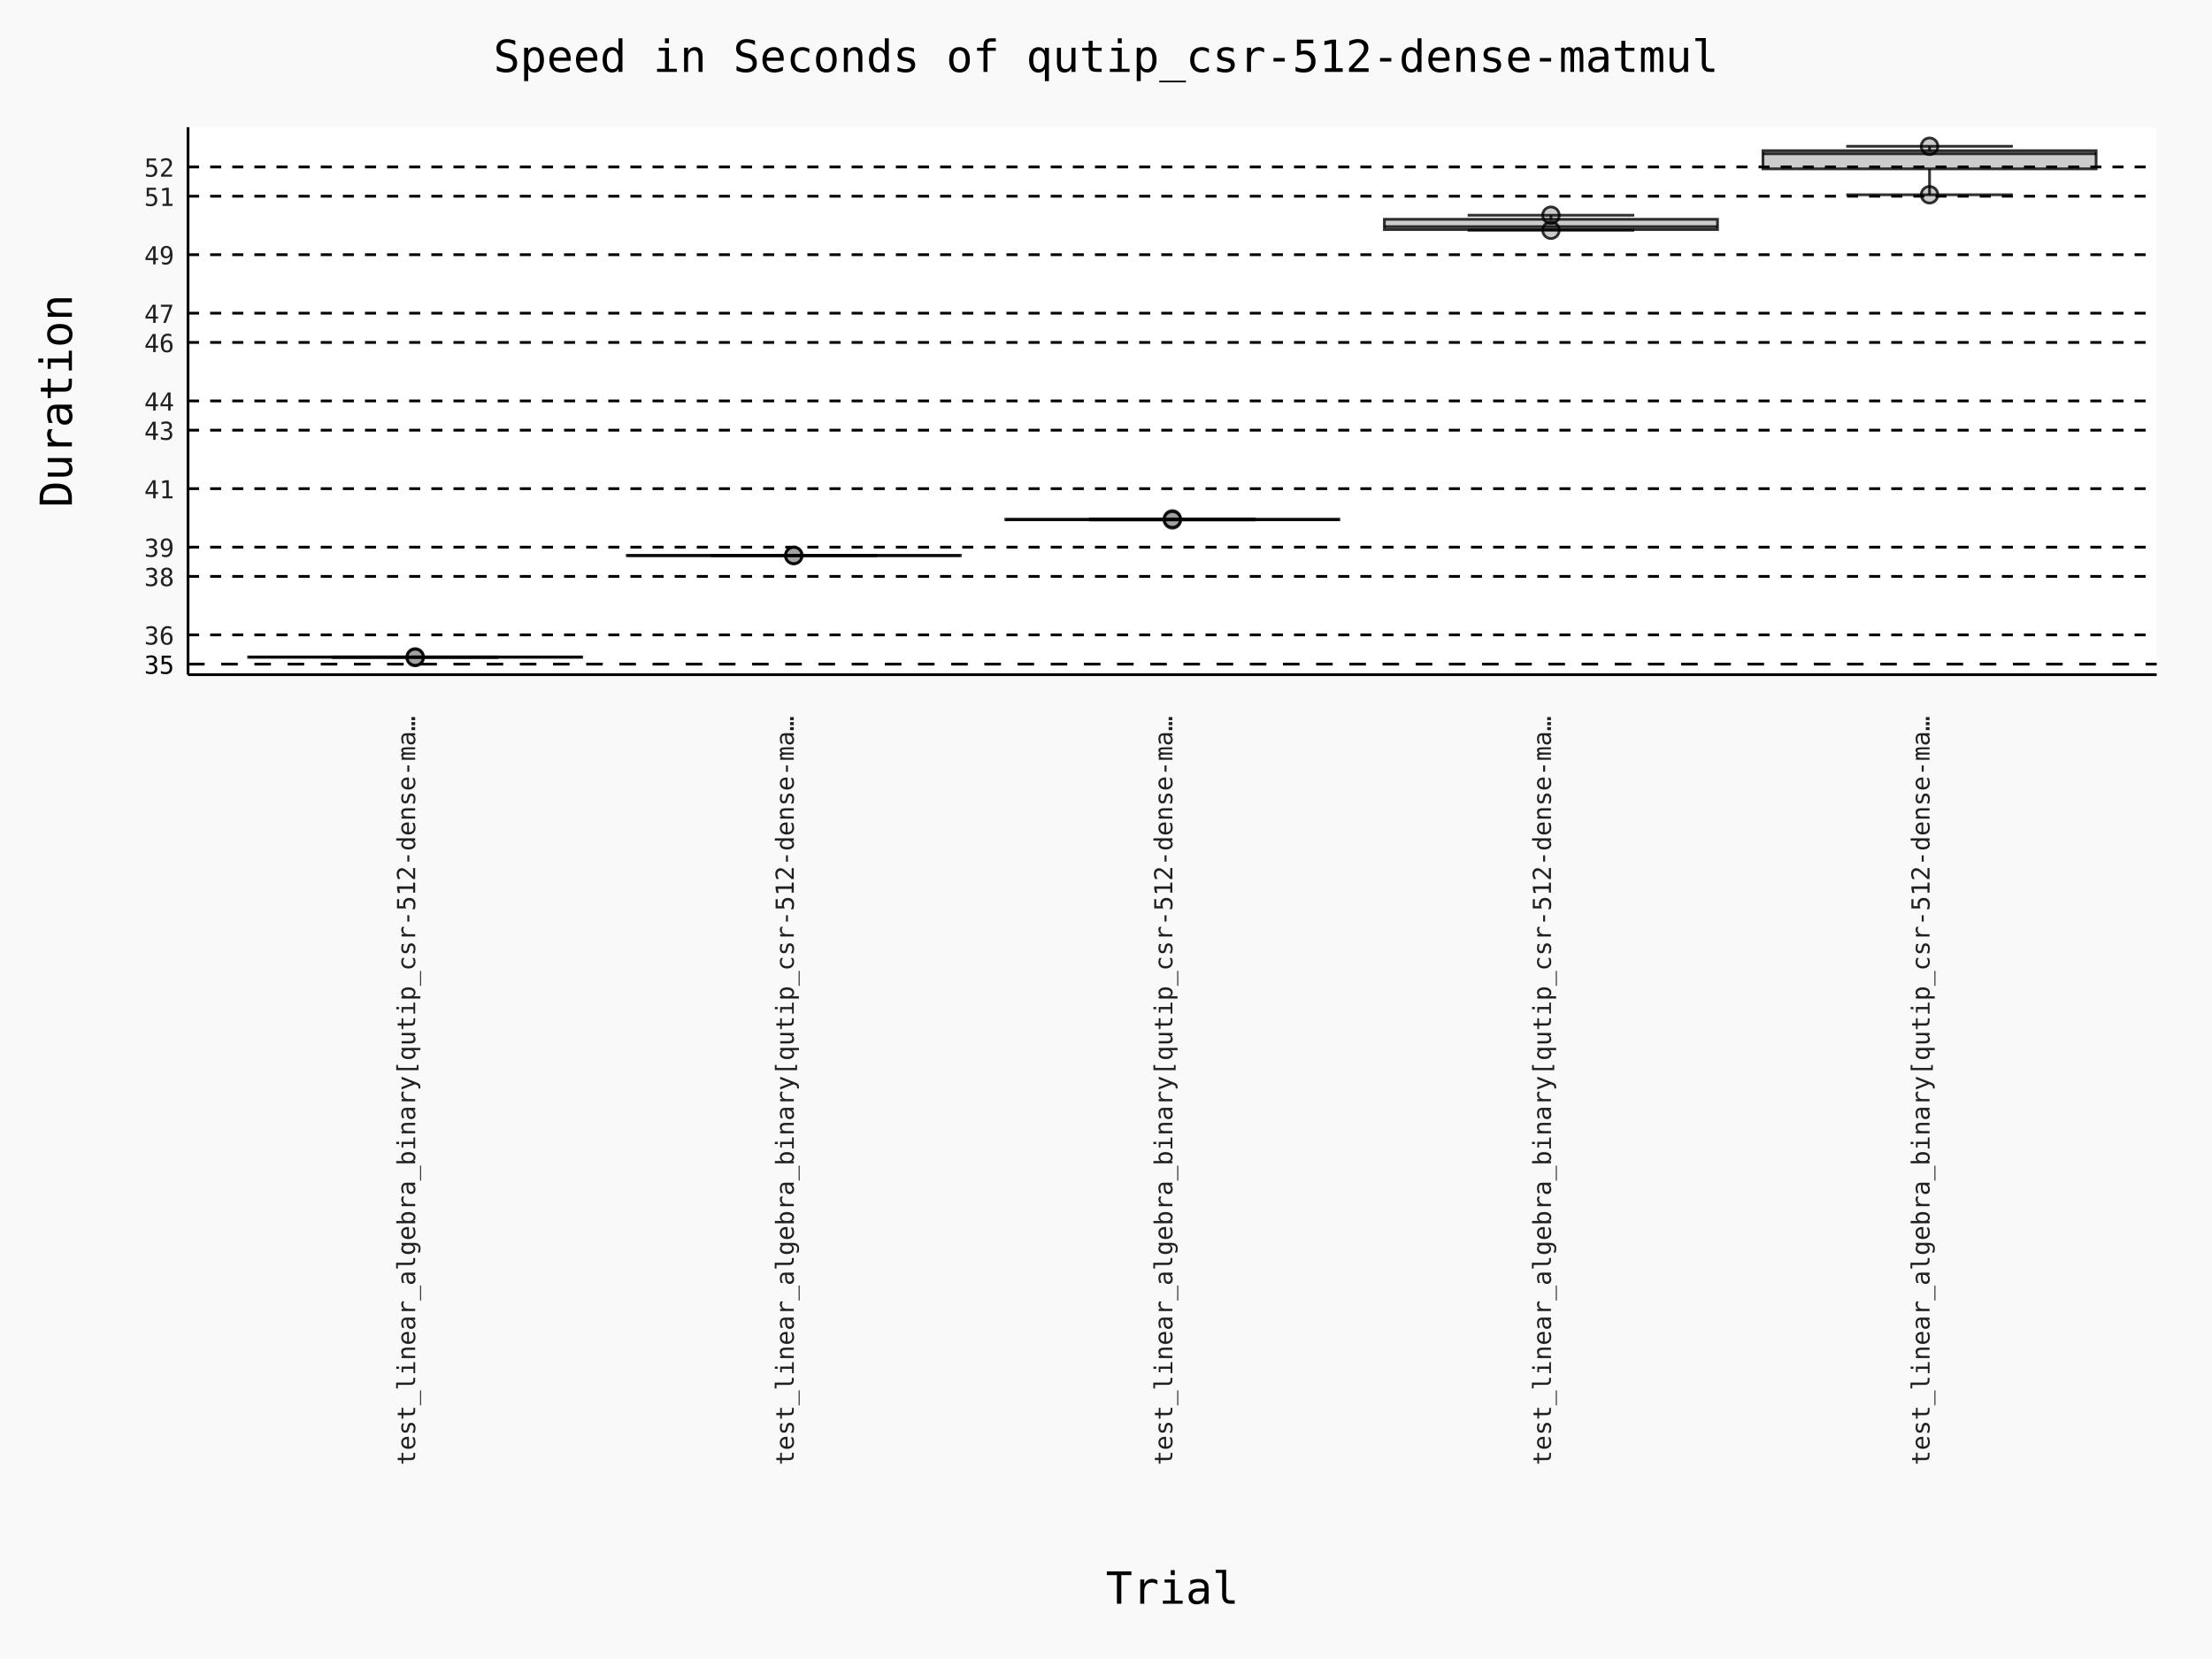
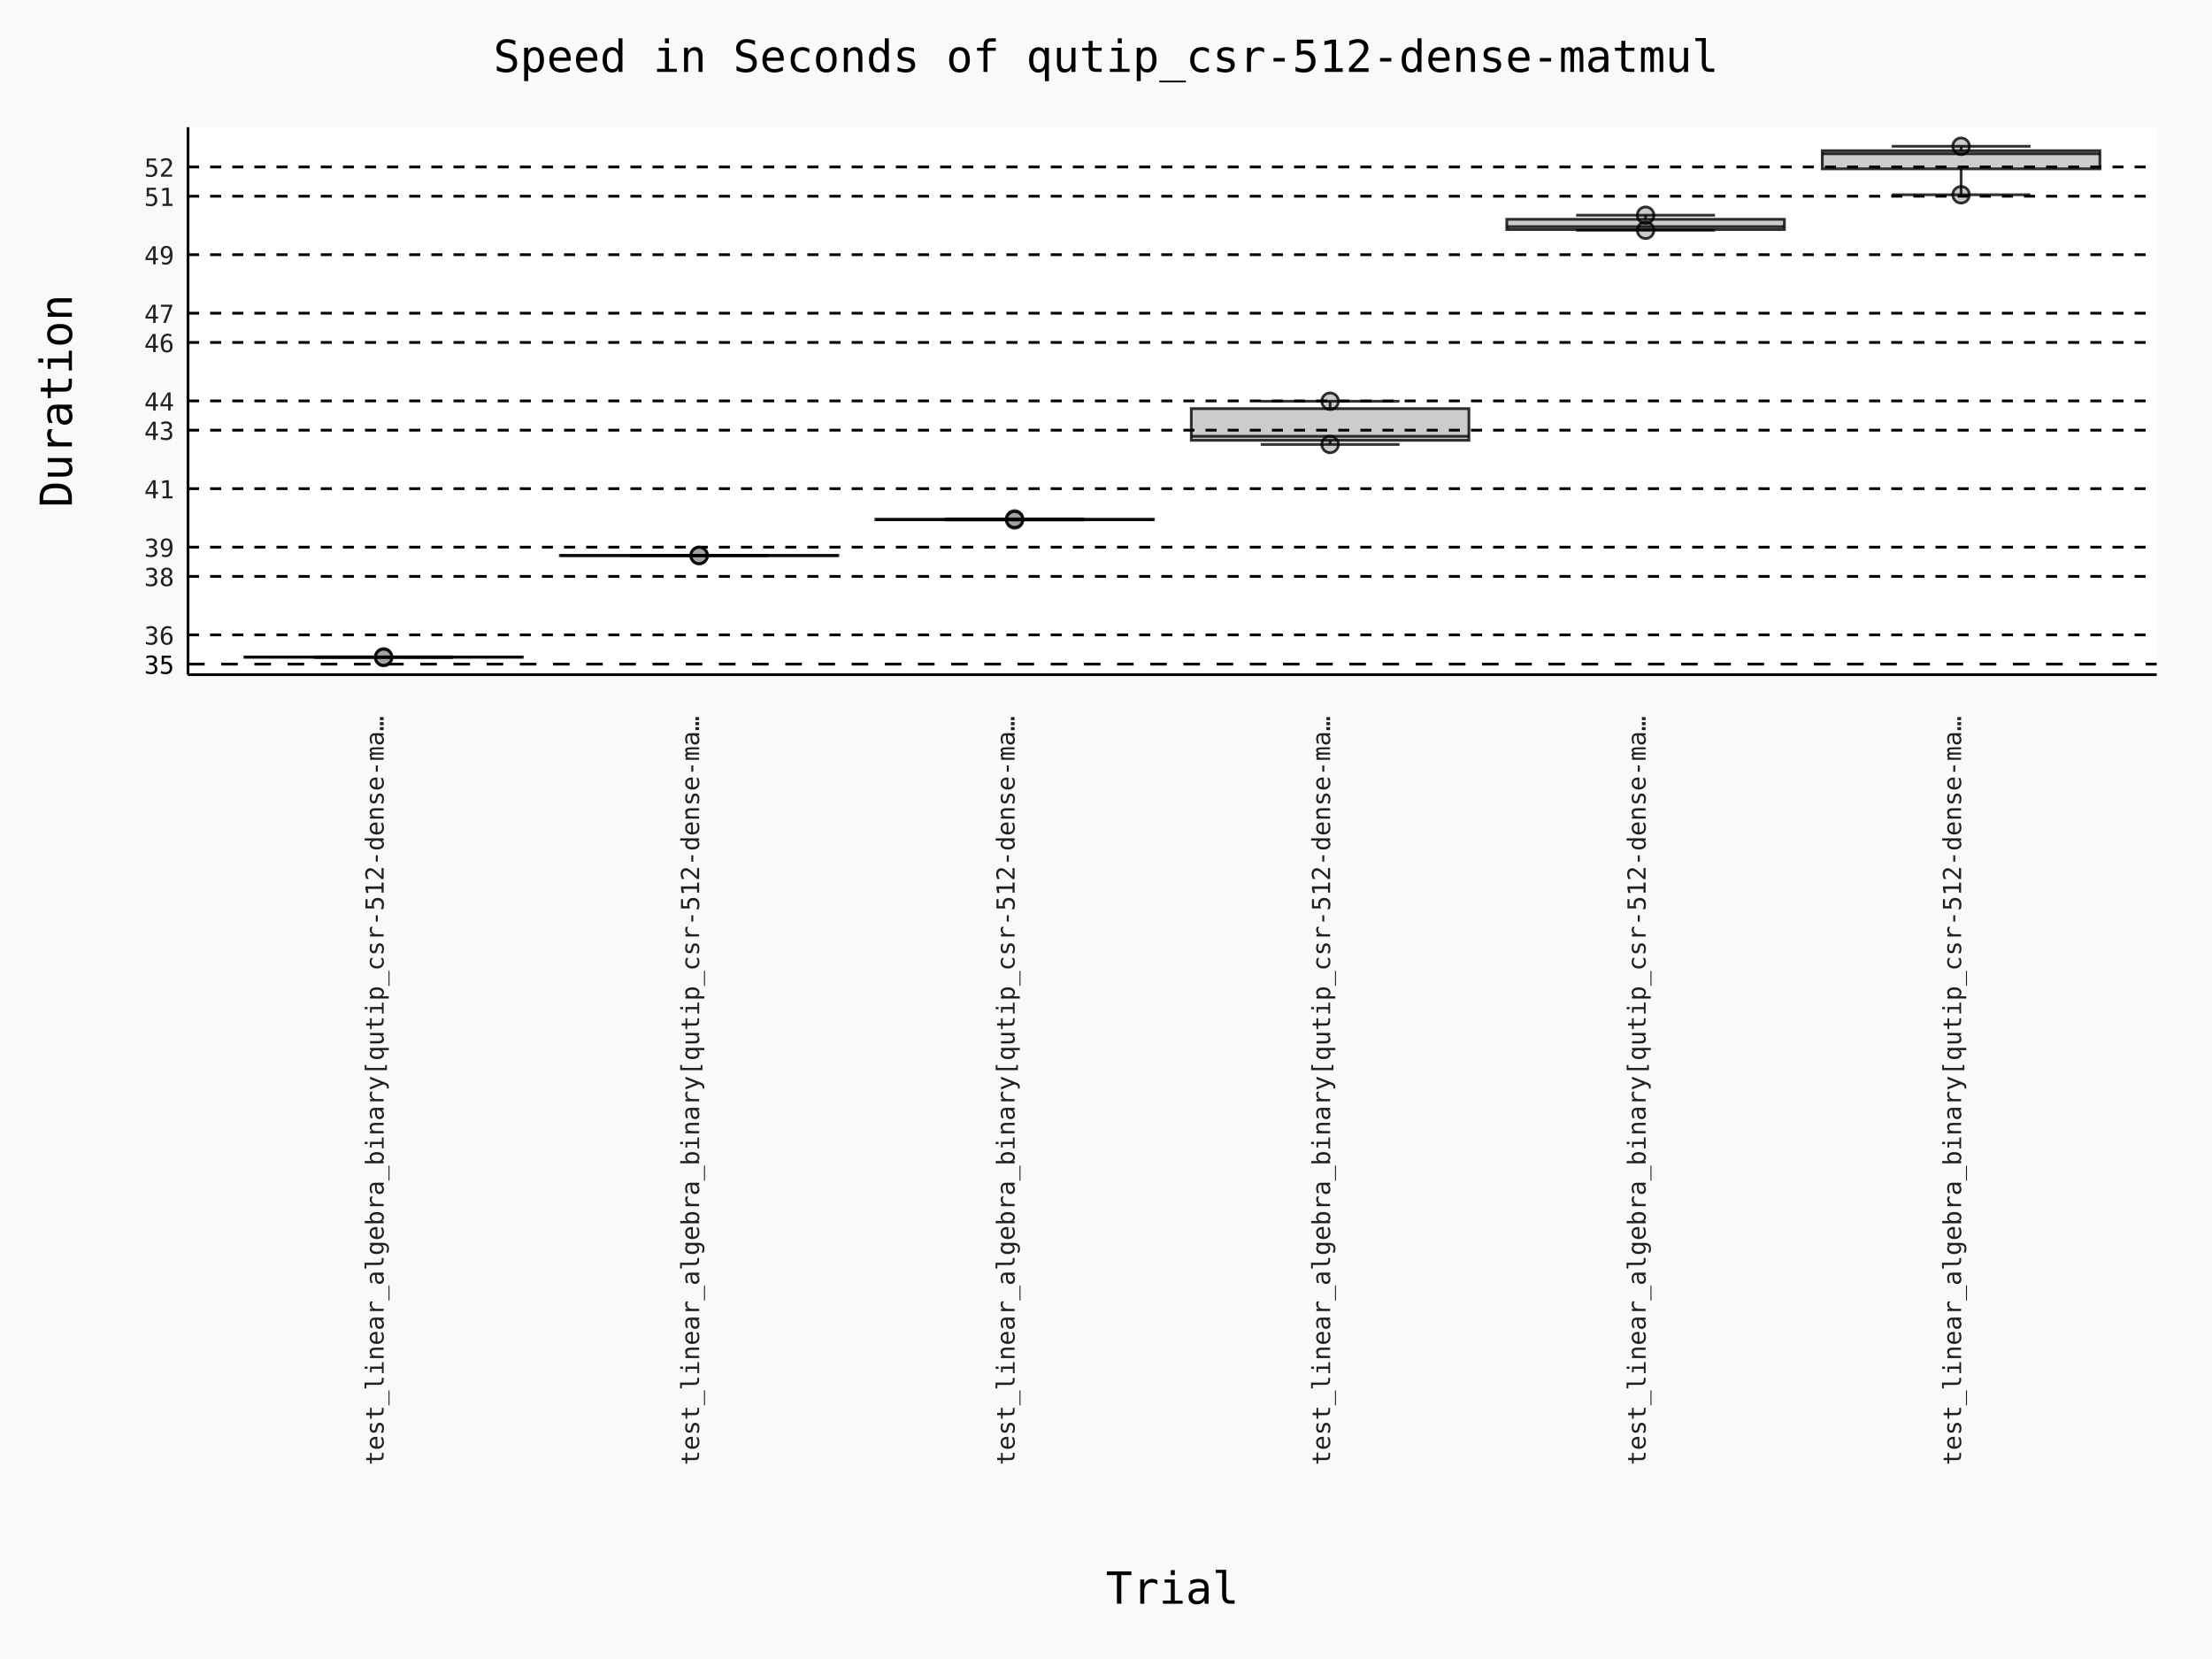
- <svg xmlns="http://www.w3.org/2000/svg" id="chart-7e129b5e-e011-454e-ac0c-33a53b50e219" class="pygal-chart" viewBox="0 0 800 600">
+ <svg xmlns="http://www.w3.org/2000/svg" id="chart-29449acd-99c3-4fd3-a197-5e6a32de4f23" class="pygal-chart" viewBox="0 0 800 600">
  <defs>
-     <style type="text/css">#chart-7e129b5e-e011-454e-ac0c-33a53b50e219{-webkit-user-select:none;-webkit-font-smoothing:antialiased;font-family:Consolas,"Deja Vu Sans Mono","Bitstream Vera Sans Mono","Courier New",monospace}#chart-7e129b5e-e011-454e-ac0c-33a53b50e219 .title{font-family:Consolas,"Deja Vu Sans Mono","Bitstream Vera Sans Mono","Courier New",monospace;font-size:16px}#chart-7e129b5e-e011-454e-ac0c-33a53b50e219 .legends .legend text{font-family:Consolas,"Deja Vu Sans Mono","Bitstream Vera Sans Mono","Courier New",monospace;font-size:14px}#chart-7e129b5e-e011-454e-ac0c-33a53b50e219 .axis text{font-family:Consolas,"Deja Vu Sans Mono","Bitstream Vera Sans Mono","Courier New",monospace;font-size:10px}#chart-7e129b5e-e011-454e-ac0c-33a53b50e219 .axis text.major{font-family:Consolas,"Deja Vu Sans Mono","Bitstream Vera Sans Mono","Courier New",monospace;font-size:10px}#chart-7e129b5e-e011-454e-ac0c-33a53b50e219 .text-overlay text.value{font-family:Consolas,"Deja Vu Sans Mono","Bitstream Vera Sans Mono","Courier New",monospace;font-size:16px}#chart-7e129b5e-e011-454e-ac0c-33a53b50e219 .text-overlay text.label{font-family:Consolas,"Deja Vu Sans Mono","Bitstream Vera Sans Mono","Courier New",monospace;font-size:10px}#chart-7e129b5e-e011-454e-ac0c-33a53b50e219 .tooltip{font-family:Consolas,"Deja Vu Sans Mono","Bitstream Vera Sans Mono","Courier New",monospace;font-size:14px}#chart-7e129b5e-e011-454e-ac0c-33a53b50e219 text.no_data{font-family:Consolas,"Deja Vu Sans Mono","Bitstream Vera Sans Mono","Courier New",monospace;font-size:64px}
- #chart-7e129b5e-e011-454e-ac0c-33a53b50e219{background-color:rgba(249,249,249,1)}#chart-7e129b5e-e011-454e-ac0c-33a53b50e219 path,#chart-7e129b5e-e011-454e-ac0c-33a53b50e219 line,#chart-7e129b5e-e011-454e-ac0c-33a53b50e219 rect,#chart-7e129b5e-e011-454e-ac0c-33a53b50e219 circle{-webkit-transition:150ms;-moz-transition:150ms;transition:150ms}#chart-7e129b5e-e011-454e-ac0c-33a53b50e219 .graph &gt; .background{fill:rgba(249,249,249,1)}#chart-7e129b5e-e011-454e-ac0c-33a53b50e219 .plot &gt; .background{fill:rgba(255,255,255,1)}#chart-7e129b5e-e011-454e-ac0c-33a53b50e219 .graph{fill:rgba(0,0,0,.87)}#chart-7e129b5e-e011-454e-ac0c-33a53b50e219 text.no_data{fill:rgba(0,0,0,1)}#chart-7e129b5e-e011-454e-ac0c-33a53b50e219 .title{fill:rgba(0,0,0,1)}#chart-7e129b5e-e011-454e-ac0c-33a53b50e219 .legends .legend text{fill:rgba(0,0,0,.87)}#chart-7e129b5e-e011-454e-ac0c-33a53b50e219 .legends .legend:hover text{fill:rgba(0,0,0,1)}#chart-7e129b5e-e011-454e-ac0c-33a53b50e219 .axis .line{stroke:rgba(0,0,0,1)}#chart-7e129b5e-e011-454e-ac0c-33a53b50e219 .axis .guide.line{stroke:rgba(0,0,0,.54)}#chart-7e129b5e-e011-454e-ac0c-33a53b50e219 .axis .major.line{stroke:rgba(0,0,0,.87)}#chart-7e129b5e-e011-454e-ac0c-33a53b50e219 .axis text.major{fill:rgba(0,0,0,1)}#chart-7e129b5e-e011-454e-ac0c-33a53b50e219 .axis.y .guides:hover .guide.line,#chart-7e129b5e-e011-454e-ac0c-33a53b50e219 .line-graph .axis.x .guides:hover .guide.line,#chart-7e129b5e-e011-454e-ac0c-33a53b50e219 .stackedline-graph .axis.x .guides:hover .guide.line,#chart-7e129b5e-e011-454e-ac0c-33a53b50e219 .xy-graph .axis.x .guides:hover .guide.line{stroke:rgba(0,0,0,1)}#chart-7e129b5e-e011-454e-ac0c-33a53b50e219 .axis .guides:hover text{fill:rgba(0,0,0,1)}#chart-7e129b5e-e011-454e-ac0c-33a53b50e219 .reactive{fill-opacity:.7;stroke-opacity:.8;stroke-width:1}#chart-7e129b5e-e011-454e-ac0c-33a53b50e219 .ci{stroke:rgba(0,0,0,.87)}#chart-7e129b5e-e011-454e-ac0c-33a53b50e219 .reactive.active,#chart-7e129b5e-e011-454e-ac0c-33a53b50e219 .active .reactive{fill-opacity:.8;stroke-opacity:.9;stroke-width:4}#chart-7e129b5e-e011-454e-ac0c-33a53b50e219 .ci .reactive.active{stroke-width:1.5}#chart-7e129b5e-e011-454e-ac0c-33a53b50e219 .series text{fill:rgba(0,0,0,1)}#chart-7e129b5e-e011-454e-ac0c-33a53b50e219 .tooltip rect{fill:rgba(255,255,255,1);stroke:rgba(0,0,0,1);-webkit-transition:opacity 150ms;-moz-transition:opacity 150ms;transition:opacity 150ms}#chart-7e129b5e-e011-454e-ac0c-33a53b50e219 .tooltip .label{fill:rgba(0,0,0,.87)}#chart-7e129b5e-e011-454e-ac0c-33a53b50e219 .tooltip .label{fill:rgba(0,0,0,.87)}#chart-7e129b5e-e011-454e-ac0c-33a53b50e219 .tooltip .legend{font-size:.8em;fill:rgba(0,0,0,.54)}#chart-7e129b5e-e011-454e-ac0c-33a53b50e219 .tooltip .x_label{font-size:.6em;fill:rgba(0,0,0,1)}#chart-7e129b5e-e011-454e-ac0c-33a53b50e219 .tooltip .xlink{font-size:.5em;text-decoration:underline}#chart-7e129b5e-e011-454e-ac0c-33a53b50e219 .tooltip .value{font-size:1.5em}#chart-7e129b5e-e011-454e-ac0c-33a53b50e219 .bound{font-size:.5em}#chart-7e129b5e-e011-454e-ac0c-33a53b50e219 .max-value{font-size:.75em;fill:rgba(0,0,0,.54)}#chart-7e129b5e-e011-454e-ac0c-33a53b50e219 .map-element{fill:rgba(255,255,255,1);stroke:rgba(0,0,0,.54) !important}#chart-7e129b5e-e011-454e-ac0c-33a53b50e219 .map-element .reactive{fill-opacity:inherit;stroke-opacity:inherit}#chart-7e129b5e-e011-454e-ac0c-33a53b50e219 .color-0,#chart-7e129b5e-e011-454e-ac0c-33a53b50e219 .color-0 a:visited{stroke:#000000;fill:#000000}#chart-7e129b5e-e011-454e-ac0c-33a53b50e219 .color-1,#chart-7e129b5e-e011-454e-ac0c-33a53b50e219 .color-1 a:visited{stroke:#000000;fill:#000000}#chart-7e129b5e-e011-454e-ac0c-33a53b50e219 .color-2,#chart-7e129b5e-e011-454e-ac0c-33a53b50e219 .color-2 a:visited{stroke:#000000;fill:#000000}#chart-7e129b5e-e011-454e-ac0c-33a53b50e219 .color-3,#chart-7e129b5e-e011-454e-ac0c-33a53b50e219 .color-3 a:visited{stroke:#000000;fill:#000000}#chart-7e129b5e-e011-454e-ac0c-33a53b50e219 .color-4,#chart-7e129b5e-e011-454e-ac0c-33a53b50e219 .color-4 a:visited{stroke:#000000;fill:#000000}#chart-7e129b5e-e011-454e-ac0c-33a53b50e219 .text-overlay .color-0 text{fill:white}#chart-7e129b5e-e011-454e-ac0c-33a53b50e219 .text-overlay .color-1 text{fill:white}#chart-7e129b5e-e011-454e-ac0c-33a53b50e219 .text-overlay .color-2 text{fill:white}#chart-7e129b5e-e011-454e-ac0c-33a53b50e219 .text-overlay .color-3 text{fill:white}#chart-7e129b5e-e011-454e-ac0c-33a53b50e219 .text-overlay .color-4 text{fill:white}
- #chart-7e129b5e-e011-454e-ac0c-33a53b50e219 text.no_data{text-anchor:middle}#chart-7e129b5e-e011-454e-ac0c-33a53b50e219 .guide.line{fill:none}#chart-7e129b5e-e011-454e-ac0c-33a53b50e219 .centered{text-anchor:middle}#chart-7e129b5e-e011-454e-ac0c-33a53b50e219 .title{text-anchor:middle}#chart-7e129b5e-e011-454e-ac0c-33a53b50e219 .legends .legend text{fill-opacity:1}#chart-7e129b5e-e011-454e-ac0c-33a53b50e219 .axis.x text{text-anchor:middle}#chart-7e129b5e-e011-454e-ac0c-33a53b50e219 .axis.x:not(.web) text[transform]{text-anchor:start}#chart-7e129b5e-e011-454e-ac0c-33a53b50e219 .axis.x:not(.web) text[transform].backwards{text-anchor:end}#chart-7e129b5e-e011-454e-ac0c-33a53b50e219 .axis.y text{text-anchor:end}#chart-7e129b5e-e011-454e-ac0c-33a53b50e219 .axis.y text[transform].backwards{text-anchor:start}#chart-7e129b5e-e011-454e-ac0c-33a53b50e219 .axis.y2 text{text-anchor:start}#chart-7e129b5e-e011-454e-ac0c-33a53b50e219 .axis.y2 text[transform].backwards{text-anchor:end}#chart-7e129b5e-e011-454e-ac0c-33a53b50e219 .axis .guide.line{stroke-dasharray:4,4;stroke:black}#chart-7e129b5e-e011-454e-ac0c-33a53b50e219 .axis .major.guide.line{stroke-dasharray:6,6;stroke:black}#chart-7e129b5e-e011-454e-ac0c-33a53b50e219 .horizontal .axis.y .guide.line,#chart-7e129b5e-e011-454e-ac0c-33a53b50e219 .horizontal .axis.y2 .guide.line,#chart-7e129b5e-e011-454e-ac0c-33a53b50e219 .vertical .axis.x .guide.line{opacity:0}#chart-7e129b5e-e011-454e-ac0c-33a53b50e219 .horizontal .axis.always_show .guide.line,#chart-7e129b5e-e011-454e-ac0c-33a53b50e219 .vertical .axis.always_show .guide.line{opacity:1 !important}#chart-7e129b5e-e011-454e-ac0c-33a53b50e219 .axis.y .guides:hover .guide.line,#chart-7e129b5e-e011-454e-ac0c-33a53b50e219 .axis.y2 .guides:hover .guide.line,#chart-7e129b5e-e011-454e-ac0c-33a53b50e219 .axis.x .guides:hover .guide.line{opacity:1}#chart-7e129b5e-e011-454e-ac0c-33a53b50e219 .axis .guides:hover text{opacity:1}#chart-7e129b5e-e011-454e-ac0c-33a53b50e219 .nofill{fill:none}#chart-7e129b5e-e011-454e-ac0c-33a53b50e219 .subtle-fill{fill-opacity:.2}#chart-7e129b5e-e011-454e-ac0c-33a53b50e219 .dot{stroke-width:1px;fill-opacity:1;stroke-opacity:1}#chart-7e129b5e-e011-454e-ac0c-33a53b50e219 .dot.active{stroke-width:5px}#chart-7e129b5e-e011-454e-ac0c-33a53b50e219 .dot.negative{fill:transparent}#chart-7e129b5e-e011-454e-ac0c-33a53b50e219 text,#chart-7e129b5e-e011-454e-ac0c-33a53b50e219 tspan{stroke:none !important}#chart-7e129b5e-e011-454e-ac0c-33a53b50e219 .series text.active{opacity:1}#chart-7e129b5e-e011-454e-ac0c-33a53b50e219 .tooltip rect{fill-opacity:.95;stroke-width:.5}#chart-7e129b5e-e011-454e-ac0c-33a53b50e219 .tooltip text{fill-opacity:1}#chart-7e129b5e-e011-454e-ac0c-33a53b50e219 .showable{visibility:hidden}#chart-7e129b5e-e011-454e-ac0c-33a53b50e219 .showable.shown{visibility:visible}#chart-7e129b5e-e011-454e-ac0c-33a53b50e219 .gauge-background{fill:rgba(229,229,229,1);stroke:none}#chart-7e129b5e-e011-454e-ac0c-33a53b50e219 .bg-lines{stroke:rgba(249,249,249,1);stroke-width:2px}
+     <style type="text/css">#chart-29449acd-99c3-4fd3-a197-5e6a32de4f23{-webkit-user-select:none;-webkit-font-smoothing:antialiased;font-family:Consolas,"Deja Vu Sans Mono","Bitstream Vera Sans Mono","Courier New",monospace}#chart-29449acd-99c3-4fd3-a197-5e6a32de4f23 .title{font-family:Consolas,"Deja Vu Sans Mono","Bitstream Vera Sans Mono","Courier New",monospace;font-size:16px}#chart-29449acd-99c3-4fd3-a197-5e6a32de4f23 .legends .legend text{font-family:Consolas,"Deja Vu Sans Mono","Bitstream Vera Sans Mono","Courier New",monospace;font-size:14px}#chart-29449acd-99c3-4fd3-a197-5e6a32de4f23 .axis text{font-family:Consolas,"Deja Vu Sans Mono","Bitstream Vera Sans Mono","Courier New",monospace;font-size:10px}#chart-29449acd-99c3-4fd3-a197-5e6a32de4f23 .axis text.major{font-family:Consolas,"Deja Vu Sans Mono","Bitstream Vera Sans Mono","Courier New",monospace;font-size:10px}#chart-29449acd-99c3-4fd3-a197-5e6a32de4f23 .text-overlay text.value{font-family:Consolas,"Deja Vu Sans Mono","Bitstream Vera Sans Mono","Courier New",monospace;font-size:16px}#chart-29449acd-99c3-4fd3-a197-5e6a32de4f23 .text-overlay text.label{font-family:Consolas,"Deja Vu Sans Mono","Bitstream Vera Sans Mono","Courier New",monospace;font-size:10px}#chart-29449acd-99c3-4fd3-a197-5e6a32de4f23 .tooltip{font-family:Consolas,"Deja Vu Sans Mono","Bitstream Vera Sans Mono","Courier New",monospace;font-size:14px}#chart-29449acd-99c3-4fd3-a197-5e6a32de4f23 text.no_data{font-family:Consolas,"Deja Vu Sans Mono","Bitstream Vera Sans Mono","Courier New",monospace;font-size:64px}
+ #chart-29449acd-99c3-4fd3-a197-5e6a32de4f23{background-color:rgba(249,249,249,1)}#chart-29449acd-99c3-4fd3-a197-5e6a32de4f23 path,#chart-29449acd-99c3-4fd3-a197-5e6a32de4f23 line,#chart-29449acd-99c3-4fd3-a197-5e6a32de4f23 rect,#chart-29449acd-99c3-4fd3-a197-5e6a32de4f23 circle{-webkit-transition:150ms;-moz-transition:150ms;transition:150ms}#chart-29449acd-99c3-4fd3-a197-5e6a32de4f23 .graph &gt; .background{fill:rgba(249,249,249,1)}#chart-29449acd-99c3-4fd3-a197-5e6a32de4f23 .plot &gt; .background{fill:rgba(255,255,255,1)}#chart-29449acd-99c3-4fd3-a197-5e6a32de4f23 .graph{fill:rgba(0,0,0,.87)}#chart-29449acd-99c3-4fd3-a197-5e6a32de4f23 text.no_data{fill:rgba(0,0,0,1)}#chart-29449acd-99c3-4fd3-a197-5e6a32de4f23 .title{fill:rgba(0,0,0,1)}#chart-29449acd-99c3-4fd3-a197-5e6a32de4f23 .legends .legend text{fill:rgba(0,0,0,.87)}#chart-29449acd-99c3-4fd3-a197-5e6a32de4f23 .legends .legend:hover text{fill:rgba(0,0,0,1)}#chart-29449acd-99c3-4fd3-a197-5e6a32de4f23 .axis .line{stroke:rgba(0,0,0,1)}#chart-29449acd-99c3-4fd3-a197-5e6a32de4f23 .axis .guide.line{stroke:rgba(0,0,0,.54)}#chart-29449acd-99c3-4fd3-a197-5e6a32de4f23 .axis .major.line{stroke:rgba(0,0,0,.87)}#chart-29449acd-99c3-4fd3-a197-5e6a32de4f23 .axis text.major{fill:rgba(0,0,0,1)}#chart-29449acd-99c3-4fd3-a197-5e6a32de4f23 .axis.y .guides:hover .guide.line,#chart-29449acd-99c3-4fd3-a197-5e6a32de4f23 .line-graph .axis.x .guides:hover .guide.line,#chart-29449acd-99c3-4fd3-a197-5e6a32de4f23 .stackedline-graph .axis.x .guides:hover .guide.line,#chart-29449acd-99c3-4fd3-a197-5e6a32de4f23 .xy-graph .axis.x .guides:hover .guide.line{stroke:rgba(0,0,0,1)}#chart-29449acd-99c3-4fd3-a197-5e6a32de4f23 .axis .guides:hover text{fill:rgba(0,0,0,1)}#chart-29449acd-99c3-4fd3-a197-5e6a32de4f23 .reactive{fill-opacity:.7;stroke-opacity:.8;stroke-width:1}#chart-29449acd-99c3-4fd3-a197-5e6a32de4f23 .ci{stroke:rgba(0,0,0,.87)}#chart-29449acd-99c3-4fd3-a197-5e6a32de4f23 .reactive.active,#chart-29449acd-99c3-4fd3-a197-5e6a32de4f23 .active .reactive{fill-opacity:.8;stroke-opacity:.9;stroke-width:4}#chart-29449acd-99c3-4fd3-a197-5e6a32de4f23 .ci .reactive.active{stroke-width:1.5}#chart-29449acd-99c3-4fd3-a197-5e6a32de4f23 .series text{fill:rgba(0,0,0,1)}#chart-29449acd-99c3-4fd3-a197-5e6a32de4f23 .tooltip rect{fill:rgba(255,255,255,1);stroke:rgba(0,0,0,1);-webkit-transition:opacity 150ms;-moz-transition:opacity 150ms;transition:opacity 150ms}#chart-29449acd-99c3-4fd3-a197-5e6a32de4f23 .tooltip .label{fill:rgba(0,0,0,.87)}#chart-29449acd-99c3-4fd3-a197-5e6a32de4f23 .tooltip .label{fill:rgba(0,0,0,.87)}#chart-29449acd-99c3-4fd3-a197-5e6a32de4f23 .tooltip .legend{font-size:.8em;fill:rgba(0,0,0,.54)}#chart-29449acd-99c3-4fd3-a197-5e6a32de4f23 .tooltip .x_label{font-size:.6em;fill:rgba(0,0,0,1)}#chart-29449acd-99c3-4fd3-a197-5e6a32de4f23 .tooltip .xlink{font-size:.5em;text-decoration:underline}#chart-29449acd-99c3-4fd3-a197-5e6a32de4f23 .tooltip .value{font-size:1.5em}#chart-29449acd-99c3-4fd3-a197-5e6a32de4f23 .bound{font-size:.5em}#chart-29449acd-99c3-4fd3-a197-5e6a32de4f23 .max-value{font-size:.75em;fill:rgba(0,0,0,.54)}#chart-29449acd-99c3-4fd3-a197-5e6a32de4f23 .map-element{fill:rgba(255,255,255,1);stroke:rgba(0,0,0,.54) !important}#chart-29449acd-99c3-4fd3-a197-5e6a32de4f23 .map-element .reactive{fill-opacity:inherit;stroke-opacity:inherit}#chart-29449acd-99c3-4fd3-a197-5e6a32de4f23 .color-0,#chart-29449acd-99c3-4fd3-a197-5e6a32de4f23 .color-0 a:visited{stroke:#000000;fill:#000000}#chart-29449acd-99c3-4fd3-a197-5e6a32de4f23 .color-1,#chart-29449acd-99c3-4fd3-a197-5e6a32de4f23 .color-1 a:visited{stroke:#000000;fill:#000000}#chart-29449acd-99c3-4fd3-a197-5e6a32de4f23 .color-2,#chart-29449acd-99c3-4fd3-a197-5e6a32de4f23 .color-2 a:visited{stroke:#000000;fill:#000000}#chart-29449acd-99c3-4fd3-a197-5e6a32de4f23 .color-3,#chart-29449acd-99c3-4fd3-a197-5e6a32de4f23 .color-3 a:visited{stroke:#000000;fill:#000000}#chart-29449acd-99c3-4fd3-a197-5e6a32de4f23 .color-4,#chart-29449acd-99c3-4fd3-a197-5e6a32de4f23 .color-4 a:visited{stroke:#000000;fill:#000000}#chart-29449acd-99c3-4fd3-a197-5e6a32de4f23 .color-5,#chart-29449acd-99c3-4fd3-a197-5e6a32de4f23 .color-5 a:visited{stroke:#000000;fill:#000000}#chart-29449acd-99c3-4fd3-a197-5e6a32de4f23 .text-overlay .color-0 text{fill:white}#chart-29449acd-99c3-4fd3-a197-5e6a32de4f23 .text-overlay .color-1 text{fill:white}#chart-29449acd-99c3-4fd3-a197-5e6a32de4f23 .text-overlay .color-2 text{fill:white}#chart-29449acd-99c3-4fd3-a197-5e6a32de4f23 .text-overlay .color-3 text{fill:white}#chart-29449acd-99c3-4fd3-a197-5e6a32de4f23 .text-overlay .color-4 text{fill:white}#chart-29449acd-99c3-4fd3-a197-5e6a32de4f23 .text-overlay .color-5 text{fill:white}
+ #chart-29449acd-99c3-4fd3-a197-5e6a32de4f23 text.no_data{text-anchor:middle}#chart-29449acd-99c3-4fd3-a197-5e6a32de4f23 .guide.line{fill:none}#chart-29449acd-99c3-4fd3-a197-5e6a32de4f23 .centered{text-anchor:middle}#chart-29449acd-99c3-4fd3-a197-5e6a32de4f23 .title{text-anchor:middle}#chart-29449acd-99c3-4fd3-a197-5e6a32de4f23 .legends .legend text{fill-opacity:1}#chart-29449acd-99c3-4fd3-a197-5e6a32de4f23 .axis.x text{text-anchor:middle}#chart-29449acd-99c3-4fd3-a197-5e6a32de4f23 .axis.x:not(.web) text[transform]{text-anchor:start}#chart-29449acd-99c3-4fd3-a197-5e6a32de4f23 .axis.x:not(.web) text[transform].backwards{text-anchor:end}#chart-29449acd-99c3-4fd3-a197-5e6a32de4f23 .axis.y text{text-anchor:end}#chart-29449acd-99c3-4fd3-a197-5e6a32de4f23 .axis.y text[transform].backwards{text-anchor:start}#chart-29449acd-99c3-4fd3-a197-5e6a32de4f23 .axis.y2 text{text-anchor:start}#chart-29449acd-99c3-4fd3-a197-5e6a32de4f23 .axis.y2 text[transform].backwards{text-anchor:end}#chart-29449acd-99c3-4fd3-a197-5e6a32de4f23 .axis .guide.line{stroke-dasharray:4,4;stroke:black}#chart-29449acd-99c3-4fd3-a197-5e6a32de4f23 .axis .major.guide.line{stroke-dasharray:6,6;stroke:black}#chart-29449acd-99c3-4fd3-a197-5e6a32de4f23 .horizontal .axis.y .guide.line,#chart-29449acd-99c3-4fd3-a197-5e6a32de4f23 .horizontal .axis.y2 .guide.line,#chart-29449acd-99c3-4fd3-a197-5e6a32de4f23 .vertical .axis.x .guide.line{opacity:0}#chart-29449acd-99c3-4fd3-a197-5e6a32de4f23 .horizontal .axis.always_show .guide.line,#chart-29449acd-99c3-4fd3-a197-5e6a32de4f23 .vertical .axis.always_show .guide.line{opacity:1 !important}#chart-29449acd-99c3-4fd3-a197-5e6a32de4f23 .axis.y .guides:hover .guide.line,#chart-29449acd-99c3-4fd3-a197-5e6a32de4f23 .axis.y2 .guides:hover .guide.line,#chart-29449acd-99c3-4fd3-a197-5e6a32de4f23 .axis.x .guides:hover .guide.line{opacity:1}#chart-29449acd-99c3-4fd3-a197-5e6a32de4f23 .axis .guides:hover text{opacity:1}#chart-29449acd-99c3-4fd3-a197-5e6a32de4f23 .nofill{fill:none}#chart-29449acd-99c3-4fd3-a197-5e6a32de4f23 .subtle-fill{fill-opacity:.2}#chart-29449acd-99c3-4fd3-a197-5e6a32de4f23 .dot{stroke-width:1px;fill-opacity:1;stroke-opacity:1}#chart-29449acd-99c3-4fd3-a197-5e6a32de4f23 .dot.active{stroke-width:5px}#chart-29449acd-99c3-4fd3-a197-5e6a32de4f23 .dot.negative{fill:transparent}#chart-29449acd-99c3-4fd3-a197-5e6a32de4f23 text,#chart-29449acd-99c3-4fd3-a197-5e6a32de4f23 tspan{stroke:none !important}#chart-29449acd-99c3-4fd3-a197-5e6a32de4f23 .series text.active{opacity:1}#chart-29449acd-99c3-4fd3-a197-5e6a32de4f23 .tooltip rect{fill-opacity:.95;stroke-width:.5}#chart-29449acd-99c3-4fd3-a197-5e6a32de4f23 .tooltip text{fill-opacity:1}#chart-29449acd-99c3-4fd3-a197-5e6a32de4f23 .showable{visibility:hidden}#chart-29449acd-99c3-4fd3-a197-5e6a32de4f23 .showable.shown{visibility:visible}#chart-29449acd-99c3-4fd3-a197-5e6a32de4f23 .gauge-background{fill:rgba(229,229,229,1);stroke:none}#chart-29449acd-99c3-4fd3-a197-5e6a32de4f23 .bg-lines{stroke:rgba(249,249,249,1);stroke-width:2px}
.tooltip .value{font-size:1em !important}.axis text{font-size:9px !important}</style>
  </defs>
  <g class="graph custombox-graph vertical">
    <rect x="0" y="0" width="800" height="600" class="background" />
    <g transform="translate(68, 46)" class="plot">
      <rect x="0" y="0" width="712.0" height="198.0" class="background" />
      <g class="axis y always_show">
        <path d="M0 198 h712" class="line" />
        <g class="guides">
          <path d="M0 194.192 h712" class="major guide line" />
          <text x="-5" y="197.692" class="major">35</text>
        </g>
        <g class="guides">
          <path d="M0 183.615 h712" class="guide line" />
          <text x="-5" y="187.115" class="">36</text>
        </g>
        <g class="guides">
          <path d="M0 162.462 h712" class="guide line" />
          <text x="-5" y="165.962" class="">38</text>
        </g>
        <g class="guides">
          <path d="M0 151.885 h712" class="guide line" />
          <text x="-5" y="155.385" class="">39</text>
        </g>
        <g class="guides">
          <path d="M0 130.731 h712" class="guide line" />
          <text x="-5" y="134.231" class="">41</text>
        </g>
        <g class="guides">
          <path d="M0 109.577 h712" class="guide line" />
          <text x="-5" y="113.077" class="">43</text>
        </g>
        <g class="guides">
          <path d="M0 99 h712" class="guide line" />
          <text x="-5" y="102.5" class="">44</text>
        </g>
        <g class="guides">
          <path d="M0 77.846 h712" class="guide line" />
          <text x="-5" y="81.346" class="">46</text>
        </g>
        <g class="guides">
          <path d="M0 67.269 h712" class="guide line" />
          <text x="-5" y="70.769" class="">47</text>
        </g>
        <g class="guides">
          <path d="M0 46.115 h712" class="guide line" />
          <text x="-5" y="49.615" class="">49</text>
        </g>
        <g class="guides">
          <path d="M0 24.962 h712" class="guide line" />
          <text x="-5" y="28.462" class="">51</text>
        </g>
        <g class="guides">
          <path d="M0 14.385 h712" class="guide line" />
          <text x="-5" y="17.885" class="">52</text>
        </g>
      </g>
      <g class="axis x">
        <path d="M0 0 v198" class="line" />
        <g class="guides">
-           <path d="M82.154 0 v198" class="guide line" />
-           <text x="82.154" y="213.0" class="backwards" transform="rotate(270 82.15385 213)">test_linear_algebra_binary[qutip_csr-512-dense-ma…</text>
-         </g>
-         <g class="guides">
-           <path d="M219.077 0 v198" class="guide line" />
-           <text x="219.077" y="213.0" class="backwards" transform="rotate(270 219.0769 213)">test_linear_algebra_binary[qutip_csr-512-dense-ma…</text>
-         </g>
-         <g class="guides">
-           <path d="M356 0 v198" class="guide line" />
-           <text x="356.0" y="213.0" class="backwards" transform="rotate(270 356 213)">test_linear_algebra_binary[qutip_csr-512-dense-ma…</text>
-         </g>
-         <g class="guides">
-           <path d="M492.923 0 v198" class="guide line" />
-           <text x="492.923" y="213.0" class="backwards" transform="rotate(270 492.9231 213)">test_linear_algebra_binary[qutip_csr-512-dense-ma…</text>
-         </g>
-         <g class="guides">
-           <path d="M629.846 0 v198" class="guide line" />
-           <text x="629.846" y="213.0" class="backwards" transform="rotate(270 629.8462 213)">test_linear_algebra_binary[qutip_csr-512-dense-ma…</text>
+           <path d="M70.744 0 v198" class="guide line" />
+           <text x="70.744" y="213.0" class="backwards" transform="rotate(270 70.74359 213)">test_linear_algebra_binary[qutip_csr-512-dense-ma…</text>
+         </g>
+         <g class="guides">
+           <path d="M184.846 0 v198" class="guide line" />
+           <text x="184.846" y="213.0" class="backwards" transform="rotate(270 184.8462 213)">test_linear_algebra_binary[qutip_csr-512-dense-ma…</text>
+         </g>
+         <g class="guides">
+           <path d="M298.949 0 v198" class="guide line" />
+           <text x="298.949" y="213.0" class="backwards" transform="rotate(270 298.9487 213)">test_linear_algebra_binary[qutip_csr-512-dense-ma…</text>
+         </g>
+         <g class="guides">
+           <path d="M413.051 0 v198" class="guide line" />
+           <text x="413.051" y="213.0" class="backwards" transform="rotate(270 413.0513 213)">test_linear_algebra_binary[qutip_csr-512-dense-ma…</text>
+         </g>
+         <g class="guides">
+           <path d="M527.154 0 v198" class="guide line" />
+           <text x="527.154" y="213.0" class="backwards" transform="rotate(270 527.1538 213)">test_linear_algebra_binary[qutip_csr-512-dense-ma…</text>
+         </g>
+         <g class="guides">
+           <path d="M641.256 0 v198" class="guide line" />
+           <text x="641.256" y="213.0" class="backwards" transform="rotate(270 641.2564 213)">test_linear_algebra_binary[qutip_csr-512-dense-ma…</text>
        </g>
      </g>
      <g class="series serie-0 color-0">
        <g class="boxes">
          <g class="box">
-             <path stroke-width="3" d="M52.031 191.82 L112.277 191.82" class="reactive tooltip-trigger" />
-             <path stroke-width="3" d="M21.908 191.615 L142.4 191.615" class="reactive tooltip-trigger" />
-             <path stroke-width="3" d="M52.031 191.573 L112.277 191.573" class="reactive tooltip-trigger" />
-             <path stroke-width="2" d="M82.154 191.82 L82.154 191.718" class="reactive tooltip-trigger" />
-             <path stroke-width="2" d="M82.154 191.573 L82.154 191.598" class="reactive tooltip-trigger" />
-             <rect x="21.908" y="191.598" height="0.12" width="120.492" class="subtle-fill reactive tooltip-trigger" />
-             <circle cx="82.154" cy="191.82" r="3" class="subtle-fill reactive tooltip-trigger" />
-             <circle cx="82.154" cy="191.573" r="3" class="subtle-fill reactive tooltip-trigger" />
+             <path stroke-width="3" d="M45.641 191.82 L95.846 191.82" class="reactive tooltip-trigger" />
+             <path stroke-width="3" d="M20.538 191.615 L120.949 191.615" class="reactive tooltip-trigger" />
+             <path stroke-width="3" d="M45.641 191.573 L95.846 191.573" class="reactive tooltip-trigger" />
+             <path stroke-width="2" d="M70.744 191.82 L70.744 191.718" class="reactive tooltip-trigger" />
+             <path stroke-width="2" d="M70.744 191.573 L70.744 191.598" class="reactive tooltip-trigger" />
+             <rect x="20.538" y="191.598" height="0.12" width="100.41" class="subtle-fill reactive tooltip-trigger" />
+             <circle cx="70.744" cy="191.82" r="3" class="subtle-fill reactive tooltip-trigger" />
+             <circle cx="70.744" cy="191.573" r="3" class="subtle-fill reactive tooltip-trigger" />
          </g>
        </g>
      </g>
      <g class="series serie-1 color-1">
        <g class="boxes">
          <g class="box">
-             <path stroke-width="3" d="M188.954 154.954 L249.2 154.954" class="reactive tooltip-trigger" />
-             <path stroke-width="3" d="M158.831 154.922 L279.323 154.922" class="reactive tooltip-trigger" />
-             <path stroke-width="3" d="M188.954 154.828 L249.2 154.828" class="reactive tooltip-trigger" />
-             <path stroke-width="2" d="M219.077 154.954 L219.077 154.953" class="reactive tooltip-trigger" />
-             <path stroke-width="2" d="M219.077 154.828 L219.077 154.85" class="reactive tooltip-trigger" />
-             <rect x="158.831" y="154.85" height="0.102" width="120.492" class="subtle-fill reactive tooltip-trigger" />
-             <circle cx="219.077" cy="154.954" r="3" class="subtle-fill reactive tooltip-trigger" />
-             <circle cx="219.077" cy="154.828" r="3" class="subtle-fill reactive tooltip-trigger" />
+             <path stroke-width="3" d="M159.744 154.954 L209.949 154.954" class="reactive tooltip-trigger" />
+             <path stroke-width="3" d="M134.641 154.922 L235.051 154.922" class="reactive tooltip-trigger" />
+             <path stroke-width="3" d="M159.744 154.828 L209.949 154.828" class="reactive tooltip-trigger" />
+             <path stroke-width="2" d="M184.846 154.954 L184.846 154.953" class="reactive tooltip-trigger" />
+             <path stroke-width="2" d="M184.846 154.828 L184.846 154.85" class="reactive tooltip-trigger" />
+             <rect x="134.641" y="154.85" height="0.102" width="100.41" class="subtle-fill reactive tooltip-trigger" />
+             <circle cx="184.846" cy="154.954" r="3" class="subtle-fill reactive tooltip-trigger" />
+             <circle cx="184.846" cy="154.828" r="3" class="subtle-fill reactive tooltip-trigger" />
          </g>
        </g>
      </g>
      <g class="series serie-2 color-2">
        <g class="boxes">
          <g class="box">
-             <path stroke-width="3" d="M325.877 142.052 L386.123 142.052" class="reactive tooltip-trigger" />
-             <path stroke-width="3" d="M295.754 141.93 L416.246 141.93" class="reactive tooltip-trigger" />
-             <path stroke-width="3" d="M325.877 141.668 L386.123 141.668" class="reactive tooltip-trigger" />
-             <path stroke-width="2" d="M356 142.052 L356 141.992" class="reactive tooltip-trigger" />
-             <path stroke-width="2" d="M356 141.668 L356 141.78" class="reactive tooltip-trigger" />
-             <rect x="295.754" y="141.78" height="0.212" width="120.492" class="subtle-fill reactive tooltip-trigger" />
-             <circle cx="356" cy="142.052" r="3" class="subtle-fill reactive tooltip-trigger" />
-             <circle cx="356" cy="141.668" r="3" class="subtle-fill reactive tooltip-trigger" />
+             <path stroke-width="3" d="M273.846 142.052 L324.051 142.052" class="reactive tooltip-trigger" />
+             <path stroke-width="3" d="M248.744 141.93 L349.154 141.93" class="reactive tooltip-trigger" />
+             <path stroke-width="3" d="M273.846 141.668 L324.051 141.668" class="reactive tooltip-trigger" />
+             <path stroke-width="2" d="M298.949 142.052 L298.949 141.992" class="reactive tooltip-trigger" />
+             <path stroke-width="2" d="M298.949 141.668 L298.949 141.78" class="reactive tooltip-trigger" />
+             <rect x="248.744" y="141.78" height="0.212" width="100.41" class="subtle-fill reactive tooltip-trigger" />
+             <circle cx="298.949" cy="142.052" r="3" class="subtle-fill reactive tooltip-trigger" />
+             <circle cx="298.949" cy="141.668" r="3" class="subtle-fill reactive tooltip-trigger" />
          </g>
        </g>
      </g>
      <g class="series serie-3 color-3">
        <g class="boxes">
          <g class="box">
-             <path stroke-width="3" d="M462.8 37.27 L523.046 37.27" class="reactive tooltip-trigger" />
-             <path stroke-width="3" d="M432.677 35.975 L553.169 35.975" class="reactive tooltip-trigger" />
-             <path stroke-width="3" d="M462.8 31.84 L523.046 31.84" class="reactive tooltip-trigger" />
-             <path stroke-width="2" d="M492.923 37.27 L492.923 37.03" class="reactive tooltip-trigger" />
-             <path stroke-width="2" d="M492.923 31.84 L492.923 33.309" class="reactive tooltip-trigger" />
-             <rect x="432.677" y="33.309" height="3.721" width="120.492" class="subtle-fill reactive tooltip-trigger" />
-             <circle cx="492.923" cy="37.27" r="3" class="subtle-fill reactive tooltip-trigger" />
-             <circle cx="492.923" cy="31.84" r="3" class="subtle-fill reactive tooltip-trigger" />
+             <path stroke-width="3" d="M387.949 114.737 L438.154 114.737" class="reactive tooltip-trigger" />
+             <path stroke-width="3" d="M362.846 111.793 L463.256 111.793" class="reactive tooltip-trigger" />
+             <path stroke-width="3" d="M387.949 99.113 L438.154 99.113" class="reactive tooltip-trigger" />
+             <path stroke-width="2" d="M413.051 114.737 L413.051 113.244" class="reactive tooltip-trigger" />
+             <path stroke-width="2" d="M413.051 99.113 L413.051 101.783" class="reactive tooltip-trigger" />
+             <rect x="362.846" y="101.783" height="11.461" width="100.41" class="subtle-fill reactive tooltip-trigger" />
+             <circle cx="413.051" cy="114.737" r="3" class="subtle-fill reactive tooltip-trigger" />
+             <circle cx="413.051" cy="99.113" r="3" class="subtle-fill reactive tooltip-trigger" />
          </g>
        </g>
      </g>
      <g class="series serie-4 color-4">
        <g class="boxes">
          <g class="box">
-             <path stroke-width="3" d="M599.723 24.44 L659.969 24.44" class="reactive tooltip-trigger" />
-             <path stroke-width="3" d="M569.6 9.605 L690.092 9.605" class="reactive tooltip-trigger" />
-             <path stroke-width="3" d="M599.723 6.905 L659.969 6.905" class="reactive tooltip-trigger" />
-             <path stroke-width="2" d="M629.846 24.44 L629.846 15.065" class="reactive tooltip-trigger" />
-             <path stroke-width="2" d="M629.846 6.905 L629.846 8.494" class="reactive tooltip-trigger" />
-             <rect x="569.6" y="8.494" height="6.572" width="120.492" class="subtle-fill reactive tooltip-trigger" />
-             <circle cx="629.846" cy="24.44" r="3" class="subtle-fill reactive tooltip-trigger" />
-             <circle cx="629.846" cy="6.905" r="3" class="subtle-fill reactive tooltip-trigger" />
+             <path stroke-width="3" d="M502.051 37.27 L552.256 37.27" class="reactive tooltip-trigger" />
+             <path stroke-width="3" d="M476.949 35.975 L577.359 35.975" class="reactive tooltip-trigger" />
+             <path stroke-width="3" d="M502.051 31.84 L552.256 31.84" class="reactive tooltip-trigger" />
+             <path stroke-width="2" d="M527.154 37.27 L527.154 37.03" class="reactive tooltip-trigger" />
+             <path stroke-width="2" d="M527.154 31.84 L527.154 33.309" class="reactive tooltip-trigger" />
+             <rect x="476.949" y="33.309" height="3.721" width="100.41" class="subtle-fill reactive tooltip-trigger" />
+             <circle cx="527.154" cy="37.27" r="3" class="subtle-fill reactive tooltip-trigger" />
+             <circle cx="527.154" cy="31.84" r="3" class="subtle-fill reactive tooltip-trigger" />
+           </g>
+         </g>
+       </g>
+       <g class="series serie-5 color-5">
+         <g class="boxes">
+           <g class="box">
+             <path stroke-width="3" d="M616.154 24.44 L666.359 24.44" class="reactive tooltip-trigger" />
+             <path stroke-width="3" d="M591.051 9.605 L691.462 9.605" class="reactive tooltip-trigger" />
+             <path stroke-width="3" d="M616.154 6.905 L666.359 6.905" class="reactive tooltip-trigger" />
+             <path stroke-width="2" d="M641.256 24.44 L641.256 15.065" class="reactive tooltip-trigger" />
+             <path stroke-width="2" d="M641.256 6.905 L641.256 8.494" class="reactive tooltip-trigger" />
+             <rect x="591.051" y="8.494" height="6.572" width="100.41" class="subtle-fill reactive tooltip-trigger" />
+             <circle cx="641.256" cy="24.44" r="3" class="subtle-fill reactive tooltip-trigger" />
+             <circle cx="641.256" cy="6.905" r="3" class="subtle-fill reactive tooltip-trigger" />
          </g>
        </g>
      </g>
    </g>
    <g class="titles">
      <text x="400.0" y="26" class="title plot_title">Speed in Seconds of qutip_csr-512-dense-matmul</text>
      <text x="424.0" y="580.0" class="title">Trial</text>
      <text x="0" y="171.0" class="title" transform="rotate(-90 0 145)">Duration</text>
    </g>
    <g transform="translate(68, 46)" class="plot overlay">
      <g class="series serie-0 color-0" />
      <g class="series serie-1 color-1" />
      <g class="series serie-2 color-2" />
      <g class="series serie-3 color-3" />
      <g class="series serie-4 color-4" />
+       <g class="series serie-5 color-5" />
    </g>
    <g transform="translate(68, 46)" class="plot text-overlay">
      <g class="series serie-0 color-0" />
      <g class="series serie-1 color-1" />
      <g class="series serie-2 color-2" />
      <g class="series serie-3 color-3" />
      <g class="series serie-4 color-4" />
+       <g class="series serie-5 color-5" />
    </g>
    <g transform="translate(68, 46)" class="plot tooltip-overlay">
      <g transform="translate(0 0)" style="opacity: 0" class="tooltip">
        <rect rx="0" ry="0" width="0" height="0" class="tooltip-box" />
        <g class="text" />
      </g>
    </g>
  </g>
</svg>
